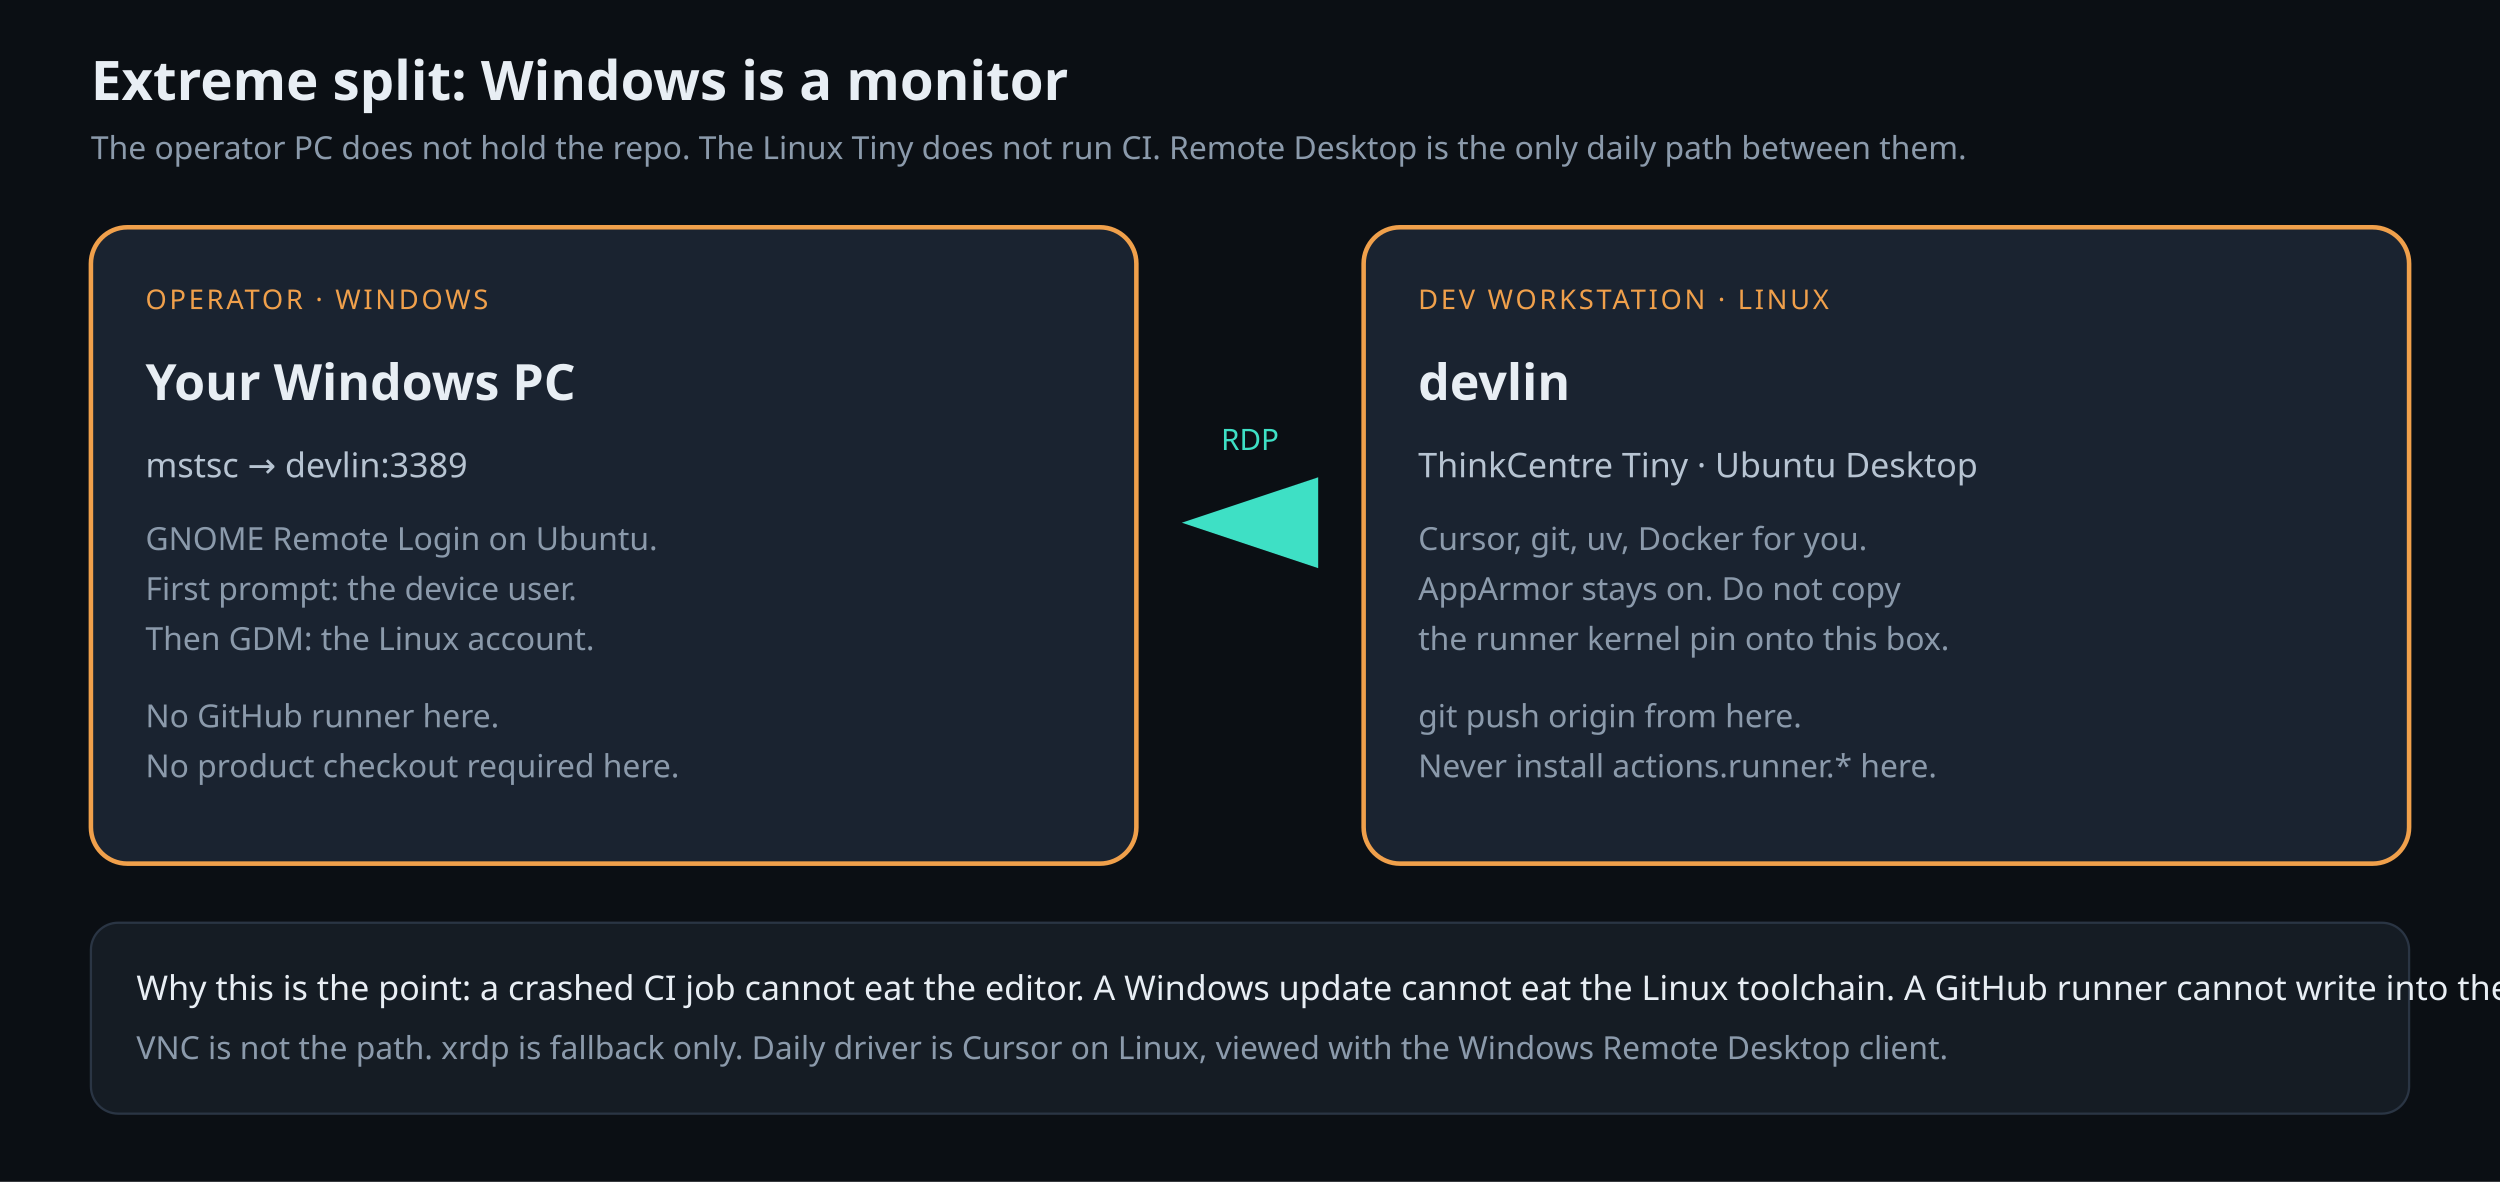
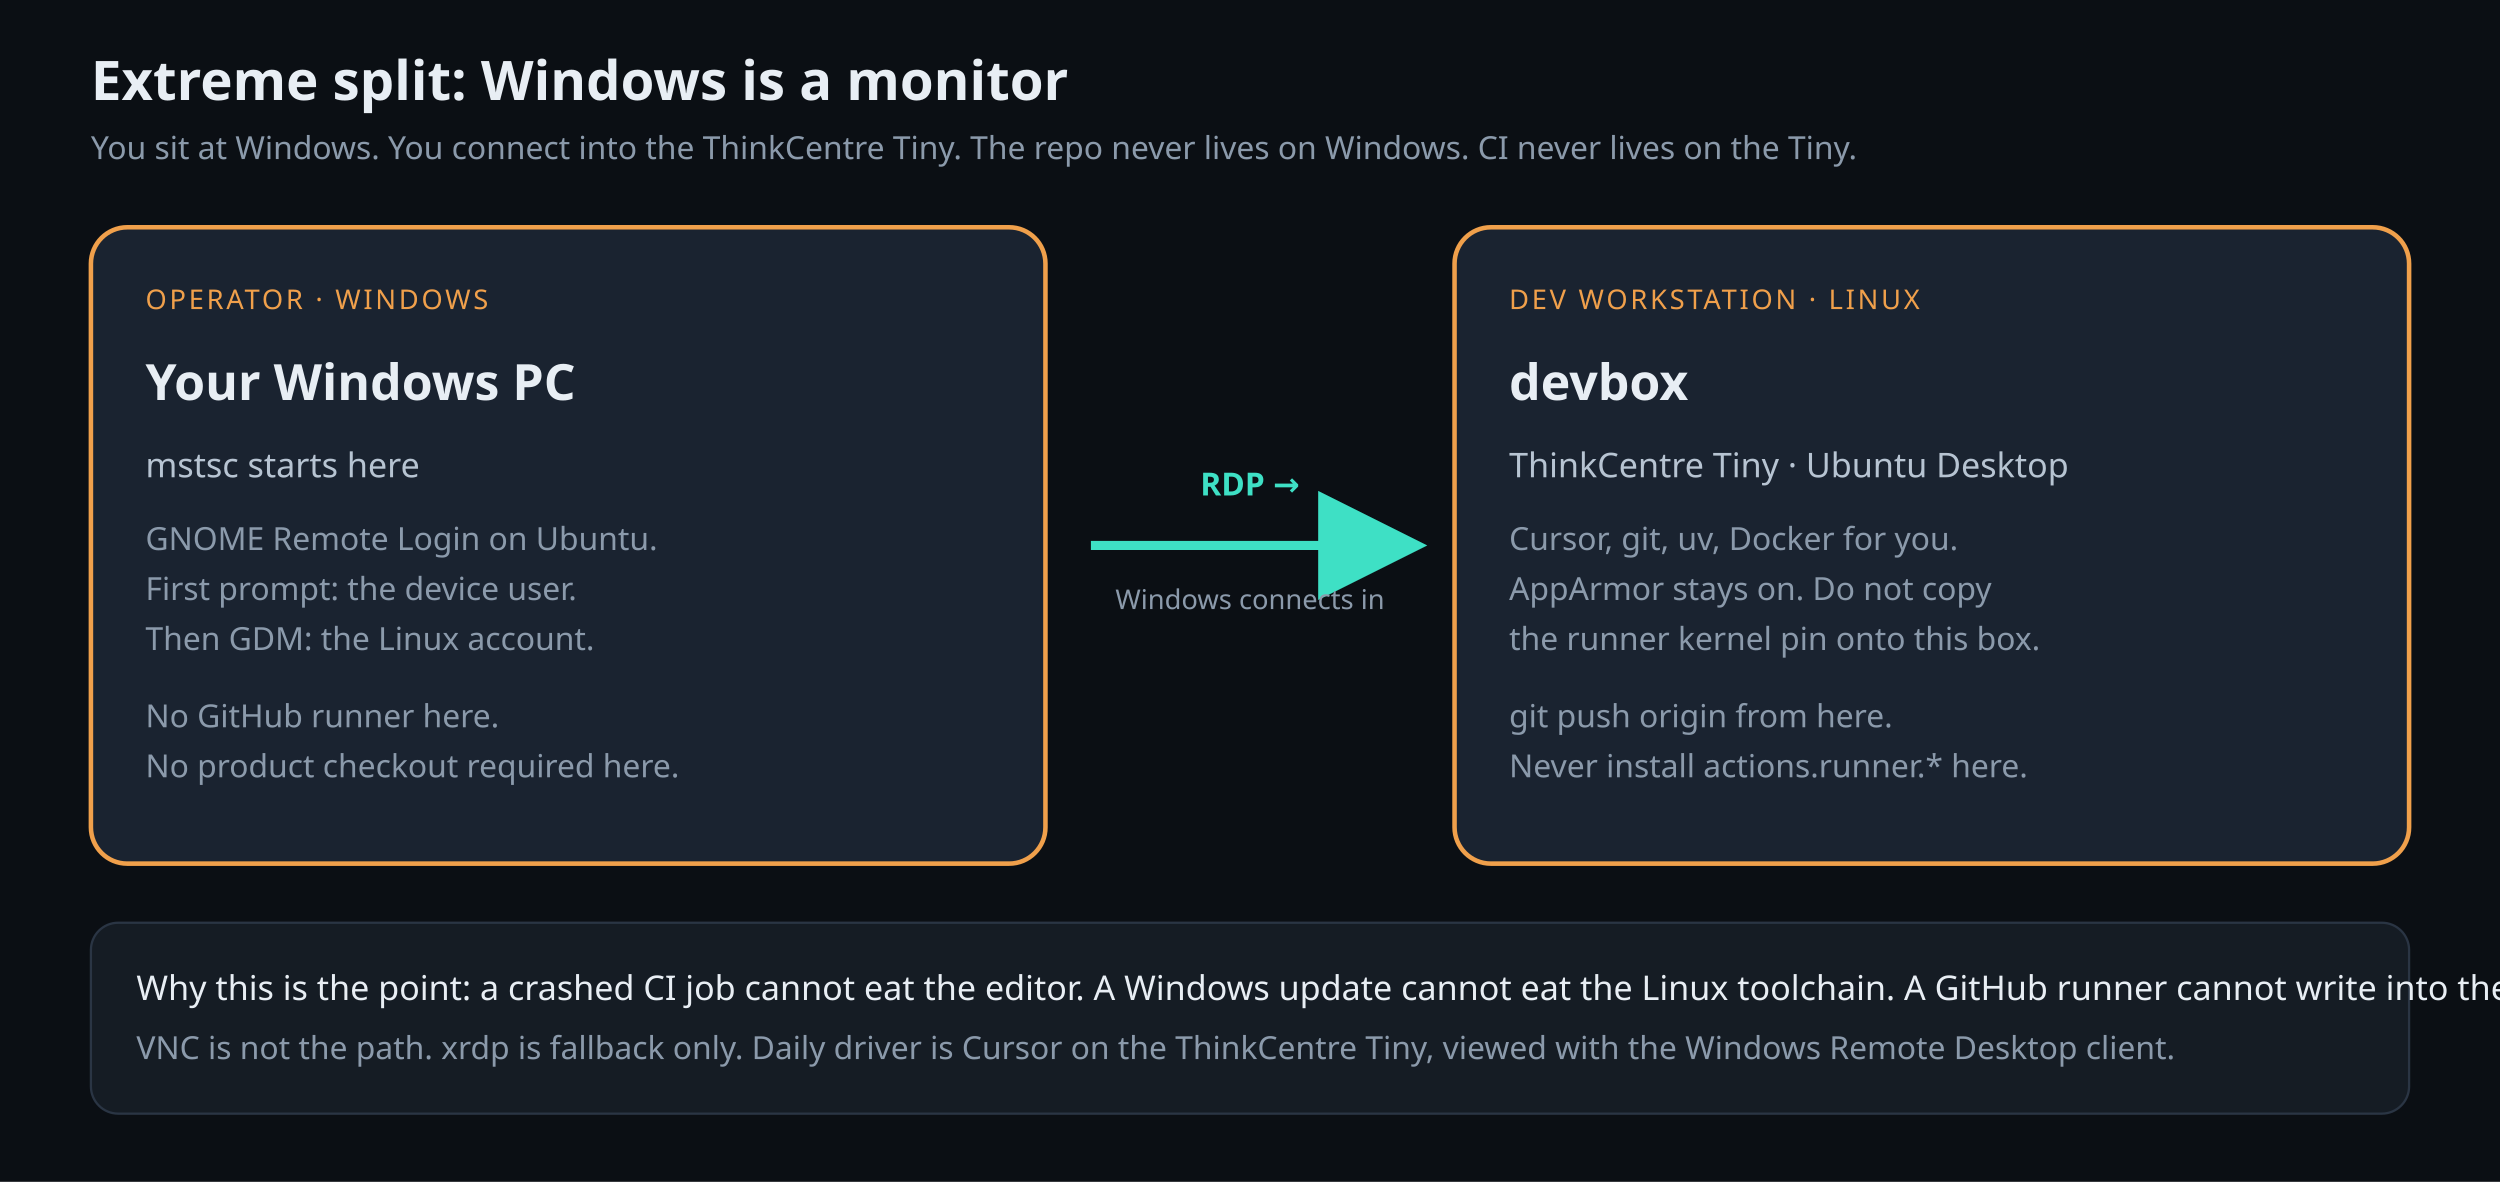
<svg xmlns="http://www.w3.org/2000/svg" viewBox="0 0 1100 520" role="img" aria-labelledby="t4 d4">
+   <defs>
+     <marker id="rdparr" markerWidth="12" markerHeight="12" refX="10" refY="6" orient="auto">
+       <path d="M0,0 L12,6 L0,12 z" fill="#3ee0c5" />
+     </marker>
+   </defs>
  <rect width="1100" height="520" fill="#0b0f14" />
  <text x="40" y="44" fill="#e8eef4" font-family="Segoe UI, system-ui, sans-serif" font-size="24" font-weight="700">Extreme split: Windows is a monitor</text>
-   <text x="40" y="70" fill="#8b9aab" font-family="Segoe UI, system-ui, sans-serif" font-size="14">The operator PC does not hold the repo. The Linux Tiny does not run CI. Remote Desktop is the only daily path between them.</text>
+   <text x="40" y="70" fill="#8b9aab" font-family="Segoe UI, system-ui, sans-serif" font-size="14">You sit at Windows. You connect into the ThinkCentre Tiny. The repo never lives on Windows. CI never lives on the Tiny.</text>
  <g font-family="Segoe UI, system-ui, sans-serif">
-     <rect x="40" y="100" rx="16" width="460" height="280" fill="#1a2330" stroke="#f0a04b" stroke-width="2" />
+     <rect x="40" y="100" rx="16" width="420" height="280" fill="#1a2330" stroke="#f0a04b" stroke-width="2" />
    <text x="64" y="136" fill="#f0a04b" font-size="12" letter-spacing="1.2">OPERATOR · WINDOWS</text>
    <text x="64" y="176" fill="#e8eef4" font-size="22" font-weight="700">Your Windows PC</text>
-     <text x="64" y="210" fill="#b7c4d2" font-size="15">mstsc  →  devlin:3389</text>
+     <text x="64" y="210" fill="#b7c4d2" font-size="15">mstsc starts here</text>
    <text x="64" y="242" fill="#8b9aab" font-size="14">GNOME Remote Login on Ubuntu.</text>
    <text x="64" y="264" fill="#8b9aab" font-size="14">First prompt: the device user.</text>
    <text x="64" y="286" fill="#8b9aab" font-size="14">Then GDM: the Linux account.</text>
    <text x="64" y="320" fill="#8b9aab" font-size="14">No GitHub runner here.</text>
    <text x="64" y="342" fill="#8b9aab" font-size="14">No product checkout required here.</text>
-     <rect x="600" y="100" rx="16" width="460" height="280" fill="#1a2330" stroke="#f0a04b" stroke-width="2" />
-     <text x="624" y="136" fill="#f0a04b" font-size="12" letter-spacing="1.2">DEV WORKSTATION · LINUX</text>
-     <text x="624" y="176" fill="#e8eef4" font-size="22" font-weight="700">devlin</text>
-     <text x="624" y="210" fill="#b7c4d2" font-size="15">ThinkCentre Tiny · Ubuntu Desktop</text>
-     <text x="624" y="242" fill="#8b9aab" font-size="14">Cursor, git, uv, Docker for you.</text>
-     <text x="624" y="264" fill="#8b9aab" font-size="14">AppArmor stays on. Do not copy</text>
-     <text x="624" y="286" fill="#8b9aab" font-size="14">the runner kernel pin onto this box.</text>
-     <text x="624" y="320" fill="#8b9aab" font-size="14">git push origin  from here.</text>
-     <text x="624" y="342" fill="#8b9aab" font-size="14">Never install actions.runner.* here.</text>
+     <rect x="640" y="100" rx="16" width="420" height="280" fill="#1a2330" stroke="#f0a04b" stroke-width="2" />
+     <text x="664" y="136" fill="#f0a04b" font-size="12" letter-spacing="1.2">DEV WORKSTATION · LINUX</text>
+     <text x="664" y="176" fill="#e8eef4" font-size="22" font-weight="700">devbox</text>
+     <text x="664" y="210" fill="#b7c4d2" font-size="15">ThinkCentre Tiny · Ubuntu Desktop</text>
+     <text x="664" y="242" fill="#8b9aab" font-size="14">Cursor, git, uv, Docker for you.</text>
+     <text x="664" y="264" fill="#8b9aab" font-size="14">AppArmor stays on. Do not copy</text>
+     <text x="664" y="286" fill="#8b9aab" font-size="14">the runner kernel pin onto this box.</text>
+     <text x="664" y="320" fill="#8b9aab" font-size="14">git push origin  from here.</text>
+     <text x="664" y="342" fill="#8b9aab" font-size="14">Never install actions.runner.* here.</text>
  </g>
-   <polygon points="520,230 580,210 580,250" fill="#3ee0c5" />
-   <text x="550" y="198" text-anchor="middle" fill="#3ee0c5" font-family="Segoe UI, system-ui, sans-serif" font-size="13">RDP</text>
+   <line x1="480" y1="240" x2="620" y2="240" stroke="#3ee0c5" stroke-width="4" marker-end="url(#rdparr)" />
+   <text x="550" y="218" text-anchor="middle" fill="#3ee0c5" font-family="Segoe UI, system-ui, sans-serif" font-size="14" font-weight="700">RDP →</text>
+   <text x="550" y="268" text-anchor="middle" fill="#8b9aab" font-family="Segoe UI, system-ui, sans-serif" font-size="12">Windows connects in</text>
  <rect x="40" y="406" rx="12" width="1020" height="84" fill="#151c24" stroke="#2a3544" />
  <text x="60" y="440" fill="#e8eef4" font-family="Segoe UI, system-ui, sans-serif" font-size="15">Why this is the point: a crashed CI job cannot eat the editor. A Windows update cannot eat the Linux toolchain. A GitHub runner cannot write into the tree you are typing in.</text>
-   <text x="60" y="466" fill="#8b9aab" font-family="Segoe UI, system-ui, sans-serif" font-size="14">VNC is not the path. xrdp is fallback only. Daily driver is Cursor on Linux, viewed with the Windows Remote Desktop client.</text>
+   <text x="60" y="466" fill="#8b9aab" font-family="Segoe UI, system-ui, sans-serif" font-size="14">VNC is not the path. xrdp is fallback only. Daily driver is Cursor on the ThinkCentre Tiny, viewed with the Windows Remote Desktop client.</text>
</svg>
